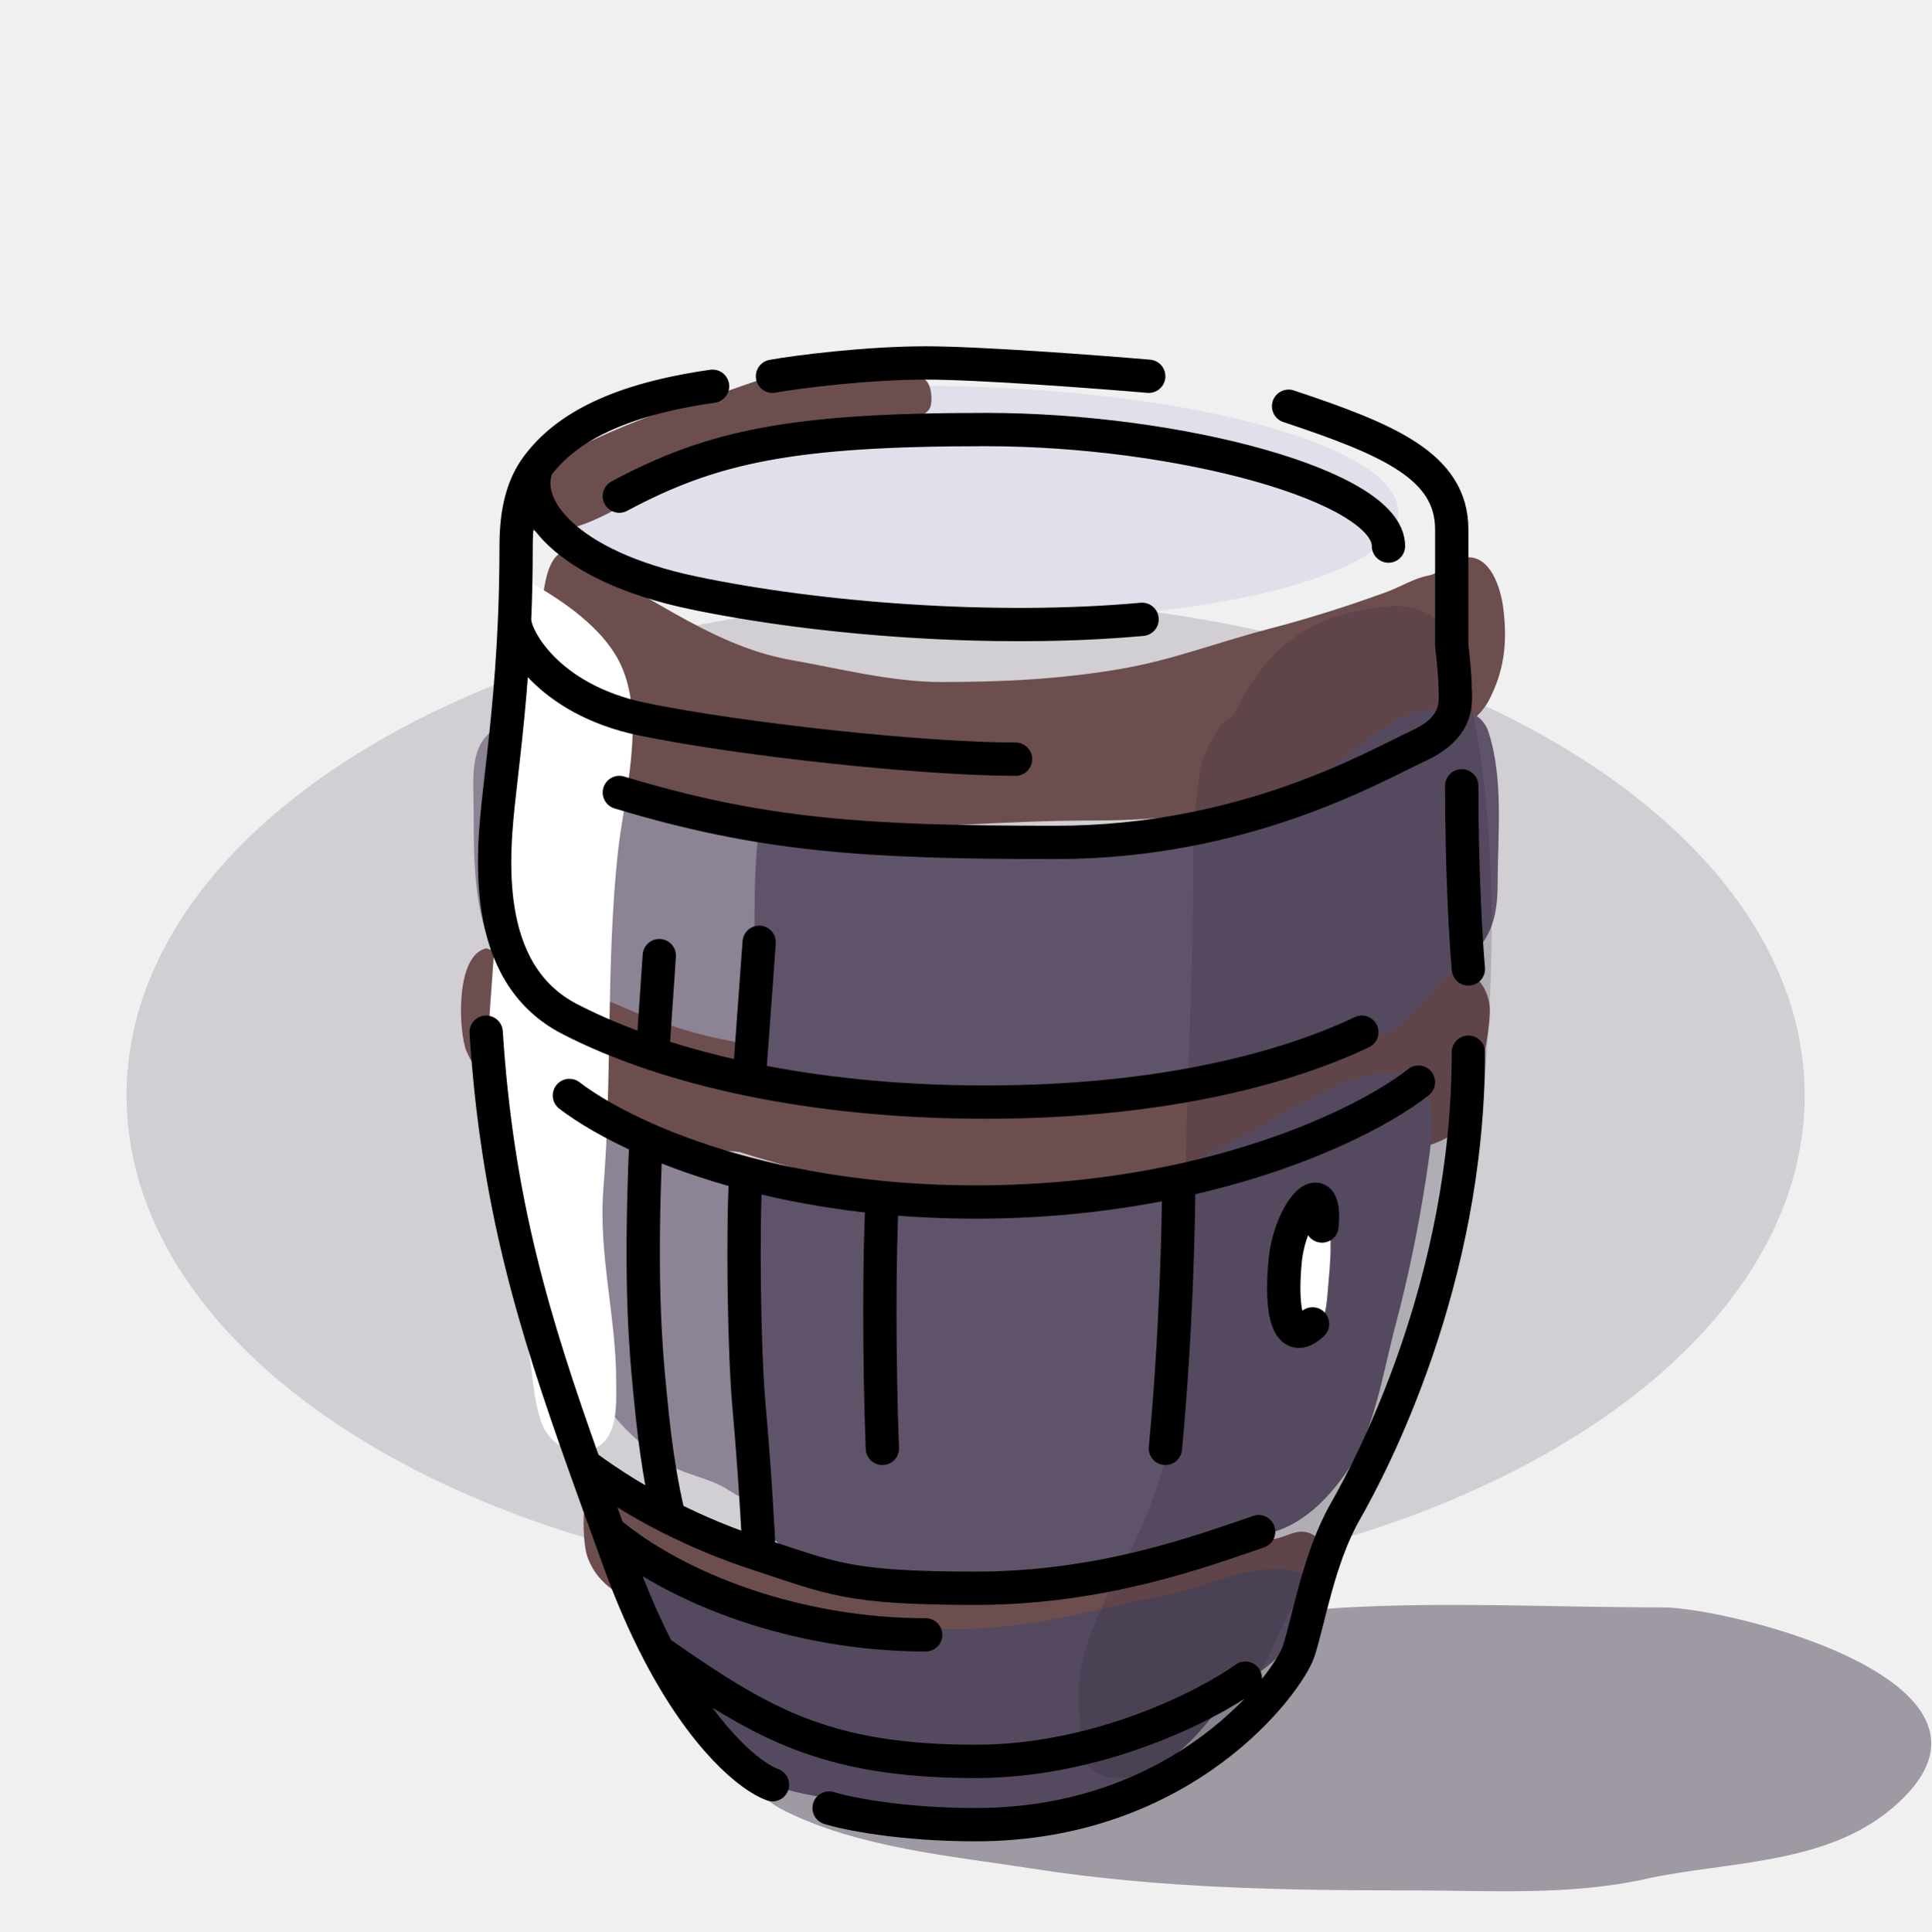
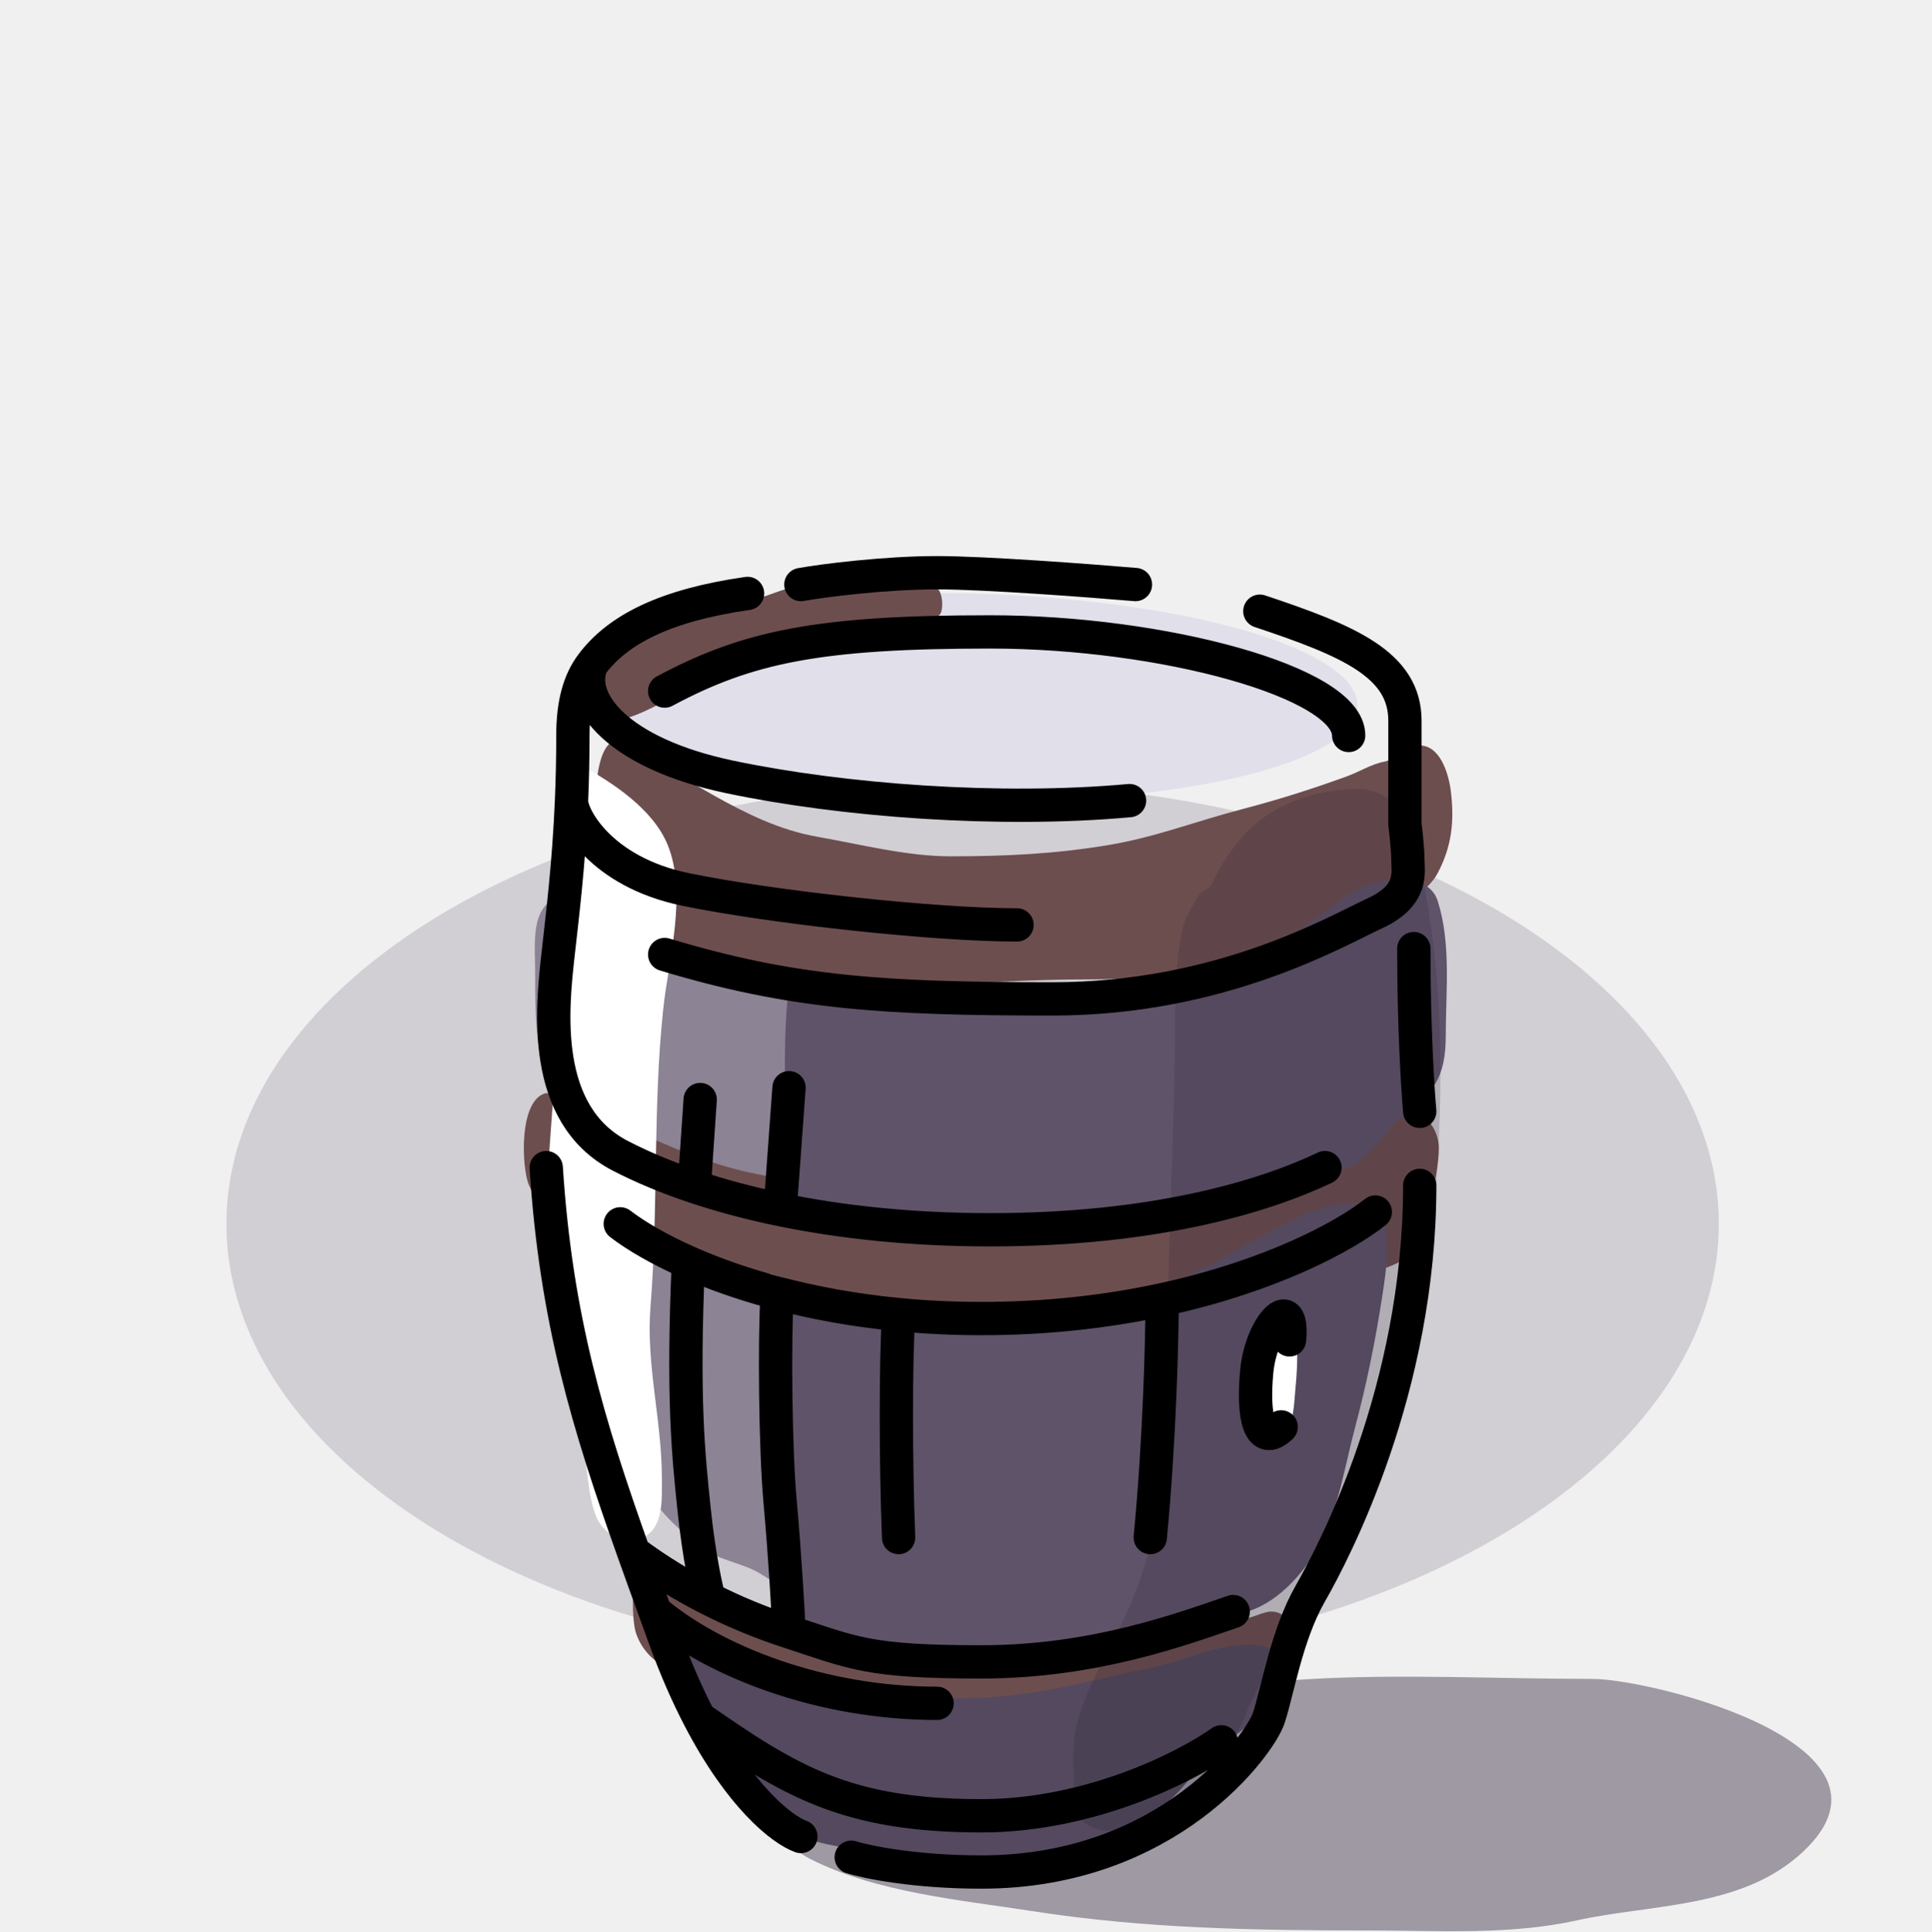
<svg xmlns="http://www.w3.org/2000/svg" width="290" height="290" viewBox="0 0 290 290" fill="none">
  <g clip-path="url(#clip0)">
-     <path opacity="0.5" d="M163.804 244.001C145.503 245.943 134.014 253.181 115.404 253.181C111.363 259.686 109.64 267.758 117.603 271.805C128.759 277.476 143.066 278.729 155.004 280.593C174.053 283.566 192.675 283.871 211.961 283.871C223.601 283.871 235.588 284.696 247.04 282.166C259.228 279.474 274.03 280.129 284.196 271.477C306.114 252.825 259.6 241.378 249.729 241.378C233.645 241.378 217.265 240.486 201.205 241.443C194.667 241.833 188.196 243.625 181.649 243.738C175.716 243.841 169.717 243.373 163.804 244.001Z" fill="#4B4155" />
-     <ellipse opacity="0.3" cx="145" cy="164.5" rx="126" ry="74.5" fill="#8C8394" />
-     <path d="M90.414 118.011C85.218 115.506 79.632 112.504 75 109.063C70.244 111.441 71.132 116.746 71.132 122.547V122.56C71.132 129.55 71.132 140.038 76.016 145.673C80.677 151.051 85.126 158.424 91.548 161.803C95.255 163.755 100.062 165.206 104.245 165.206C106.473 165.206 109.744 165.898 111.68 164.607C113.85 163.16 113.365 156.898 113.791 154.557C114.313 151.687 114.869 148.734 115.65 145.925C117.413 139.577 116.513 132.808 114.232 126.769C113.68 125.309 112.507 121.539 110.546 121.539C107.87 121.539 104.958 121.907 102.354 121.256C98.371 120.26 94.201 119.836 90.414 118.011Z" fill="#8C8394" />
-     <path d="M100.77 173.198C94.013 169.958 87.098 166.079 81.171 160.911C78.989 159.608 80.852 162.47 79.464 164.244C76.83 167.61 77.397 171.539 77.997 176.008C78.813 182.076 79.588 188.769 82.115 194.326C84.54 199.66 87.338 204.383 90.066 209.496C92.113 213.33 95.999 216.68 99.165 219.119C102.273 221.514 106.272 221.691 109.492 223.813C114.477 227.098 120.562 227.963 125.793 230.525C130.061 232.615 134.093 232.642 137.511 228.949C140.383 225.848 137.314 218.234 136.585 214.434C135.191 207.161 133.376 199.858 132.25 192.541C131.898 190.255 131.002 183.325 128.701 182.171C126.507 181.071 124.297 181.242 122.099 180.363C118.15 178.782 114.133 178.974 110.032 177.784C107.069 176.924 103.668 174.587 100.77 173.198Z" fill="#8C8394" />
-     <path d="M118.74 99.099C106.053 96.864 95.895 87.814 84.231 83C79.818 85.226 81.349 103.01 82.704 107.109C85.845 116.617 93.421 119.029 102.783 121.128C105.589 121.757 108.195 123.074 111.029 123.747C114.761 124.633 118.67 124.594 122.481 124.594C136.46 124.594 150.401 123.208 164.358 123.208C170.202 123.208 176.661 122.789 182.415 121.821C192.418 120.139 204.713 118.353 213.565 112.809C216.926 110.705 221.615 108.924 223.567 105.184C225.88 100.75 226.387 96.562 225.743 91.357C225.366 88.321 223.857 83.481 220.284 83.693C218.495 83.799 216.432 86.07 214.481 86.428C212.397 86.81 210.268 88.149 208.221 88.892C202.129 91.105 196.579 92.859 190.393 94.477C182.624 96.509 175.924 99.163 168.061 100.485C158.948 102.017 150.542 102.411 141.263 102.411C133.884 102.411 126.001 100.377 118.74 99.099Z" fill="#6D4E4F" />
-     <path d="M108.496 156.076C95.252 153.439 85.059 146.613 73.039 142.396C68.264 143.43 68.871 155.123 70.066 157.912C72.839 164.38 80.686 166.655 90.434 168.893C93.355 169.563 96.026 170.662 98.975 171.364C102.858 172.288 106.979 172.628 110.996 172.984C125.485 177.551 140.73 180.413 155.13 178.518C161.288 179.064 168.195 176.875 174.313 176.784C184.949 176.626 198.007 176.615 207.65 173.842C211.311 172.789 216.354 172.071 218.622 169.824C221.31 167.161 224.082 154.488 223.697 151.048C223.472 149.041 222.155 145.756 218.378 145.56C216.487 145.462 214.184 146.744 212.108 146.794C209.89 146.847 207.571 147.518 205.371 147.81C198.826 148.677 190.878 159.298 184.268 159.771C175.965 160.364 168.754 161.462 160.394 161.586C150.704 161.729 141.822 161.199 132.044 160.332C124.267 159.643 116.075 157.586 108.496 156.076Z" fill="#6D4E4F" />
-     <path d="M116.401 231.702C106.716 229.578 99.316 223.798 90.546 220.295C87.031 221.243 87.342 231.34 88.187 233.736C90.147 239.293 95.878 241.167 103.003 242.987C105.139 243.533 107.086 244.451 109.241 245.023C112.079 245.776 115.099 246.022 118.042 246.283C128.619 250.06 139.77 252.356 150.356 250.55C154.867 250.95 159.959 248.978 164.449 248.828C172.254 248.568 181.834 248.406 188.939 245.897C191.637 244.945 195.345 244.265 197.035 242.297C199.037 239.965 199.634 237.646 199.391 234.678C199.249 232.946 198.321 230.124 195.552 229.998C194.166 229.935 192.462 231.07 190.938 231.137C189.31 231.209 187.601 231.816 185.984 232.094C181.173 232.92 176.802 233.525 171.947 234.011C165.849 234.621 160.546 235.653 154.412 235.858C147.301 236.095 140.792 235.74 133.628 235.105C127.931 234.6 121.944 232.918 116.401 231.702Z" fill="#6D4E4F" />
-     <path d="M113.164 220.422C111.06 206.466 112.451 192.27 112.451 178.154C113.386 176.185 113.068 177.012 115.161 176.933C120.511 176.732 127.158 175.949 132.168 177.849C139.415 180.596 148.563 179.743 156.122 179.037L156.134 179.036C163.792 178.322 171.2 177.298 178.456 174.491C183.818 172.416 188.785 169.238 193.886 166.553C199.079 163.818 203.658 161.057 209.54 161.057C211.54 161.057 212.908 160.552 213.857 162.55C215.781 166.603 214.838 172.326 214.179 176.662C213.039 184.166 211.497 191.726 209.54 199.051C207.761 205.715 206.384 214.78 202.551 220.524C199.053 225.766 194.356 230.195 188.12 230.633C182.075 231.058 176.671 233.165 170.693 234.195C164.149 235.323 157.486 235.663 150.98 236.909C145.326 237.992 139.865 238.475 134.166 237.384C128.965 236.388 121.879 235.227 117.448 232.194C113.97 229.813 113.734 224.208 113.164 220.422Z" fill="#5F5369" />
-     <path d="M113.39 150.867C113.39 141.896 112.938 132.824 114.003 123.91C115.346 119.881 119.275 123.631 122.58 124.386C127.382 125.484 132.35 125.135 137.284 125.135C147.574 125.135 157.806 125.282 168.054 124.523C173.466 124.122 179.145 123.322 184.323 121.595C188.868 120.081 193.766 118.675 197.938 116.286C201.708 114.126 205.082 111.15 208.694 108.729C212.512 106.17 221.758 104.428 223.534 109.955C225.822 117.072 224.895 125.364 224.895 132.726C224.895 139.886 222.734 142.438 217.543 146.442C214.07 149.122 212.446 153.544 208.013 155.156C202.26 157.248 195.941 157.574 190.28 159.751C187.864 160.68 183.831 158.968 181.873 160.534C181.125 161.132 178.086 161.678 177.107 161.895C174.213 162.538 171.024 163.121 168.054 163.121C164.099 163.121 160.5 164.346 156.617 164.346C144.166 164.346 132.016 165.794 119.653 162.984C113.085 161.492 113.39 156.432 113.39 150.867Z" fill="#5F5369" />
-     <ellipse cx="143.5" cy="75.5" rx="66.5" ry="17.5" transform="rotate(1.32386 143.5 75.5)" fill="#E1DFEA" />
-     <path d="M104.729 236.571C101.135 235.255 96.827 232.755 93 232.5C93 240.726 98.838 250.683 103.627 256.778C106.447 260.366 109.225 263.315 112.82 266.111C116.49 268.965 120.853 269.331 125.276 270.256C128.537 270.939 131.94 271.209 135.15 272.059C137.727 272.741 140.364 273.659 143.02 273.961C147.377 274.458 151.735 273.54 155.797 272.039C159.524 270.661 163.862 270.737 167.453 269.075C171.81 267.058 175.322 264.825 178.788 261.425C181.616 258.65 183.585 255.413 186.759 252.933C189.693 250.641 193.495 248.166 195.17 244.662C196.224 242.459 198.138 238.958 195.911 236.731C193.94 234.761 188.168 235.828 185.838 236.391C182.592 237.174 179.504 238.567 176.225 239.235C170.546 240.392 164.917 241.825 159.242 242.96C151.197 244.569 142.707 245.133 134.529 244.201C131.376 243.842 128.426 242.681 125.256 242.319C122.228 241.973 119.337 241.078 116.425 240.236C112.472 239.094 108.613 237.993 104.729 236.571Z" fill="#54495E" />
-     <path opacity="0.2" d="M208.09 91.073C197.006 92.149 190.255 96.965 185.471 106.911C184.717 108.373 183.843 107.764 182.954 109.353C182.049 110.969 180.887 112.728 180.471 114.541C179.311 119.607 179.178 125.65 179.178 130.853C179.178 148.736 177.919 166.611 177.919 184.436C177.919 192.036 179.027 200.416 177.605 207.869C175.825 217.193 173.636 225.37 169.249 233.881C166.747 238.735 163.314 245.001 162.327 250.362C161.685 253.851 162.187 257.778 162.187 261.316C162.187 267.678 168.668 268.034 173.514 265.623C181.717 261.542 188.018 255.171 191.414 246.7C194.123 239.943 199.095 234.676 201.203 227.573C204.351 216.967 210.091 207.406 215.012 197.56C219.512 188.557 221.543 177.842 222.459 167.954C224.499 145.937 225.223 123.503 220.082 101.892C218.573 95.552 215.927 90.313 208.09 91.073Z" fill="#292130" />
-     <path d="M104.774 60.149C96.203 62.56 88.637 66.106 80.714 70.126C78.244 70.949 78.121 73.17 78.121 75.601C78.121 77.383 78.756 79.662 80.894 79.833C86.238 80.26 91.835 76.948 96.202 74.268C101.338 71.116 108.25 69.157 114.228 68.181C117.819 67.595 121.521 66.511 125.051 65.588C127.788 64.872 130.693 65.195 133.407 64.435C134.706 64.072 139.158 62.614 139.674 61.194C140.064 60.122 139.887 57.941 139.062 57.16C135.499 53.784 129.422 54.891 124.961 54.891C117.965 54.891 111.422 58.279 104.774 60.149Z" fill="#6D4E4F" />
-     <path d="M93.488 100.437C91.041 94.491 84.377 90.042 78.816 87C78.816 88.557 79.07 91.783 78.421 93.239C77.692 94.875 77.943 96.551 77.546 98.278C75.261 108.212 74.753 119.396 74.753 129.498C74.753 146.017 71.357 162.635 74.019 179.167C75.246 186.782 77.101 193.954 79.025 201.393L79.042 201.456C80.088 205.501 79.899 209.835 81.355 213.746C82.303 216.292 85.126 218.488 88.071 217.905C92.998 216.931 92.529 211.017 92.529 207.454C92.529 197.675 89.823 188.299 90.61 178.447C91.947 161.71 90.986 144.959 92.755 128.245C93.642 119.859 96.873 108.661 93.488 100.437Z" fill="white" />
-     <path d="M220.5 158C220.5 192.5 206 220 202 227C198 234 196.5 243.5 195 248C193.5 252.5 178 274 146.5 274C135.3 274 127.167 272.333 124.5 271.5M213 162.5C207.934 166.553 195.431 173.344 177 177.324M85.5 164.5C88.127 166.508 91.994 168.803 97 171.016M107 58C93 60 85.034 64.149 80.675 70M204.5 155C194 160 175.5 165.5 148 165.5C134.684 165.5 122.775 164.21 112.5 162.085M93 119C114.5 125.5 130 126.5 158.5 126.5C187 126.5 206.5 115 213 112C219.501 109 218.5 105 218.5 103C218.5 101.4 218.167 98.333 218 97C218 94.333 218 87.1 218 79.5C218 70 208.5 66 193.5 61M77.271 93C77.415 89.596 77.5 85.941 77.5 82C77.5 76.618 78.564 72.832 80.675 70M77.271 93C76.812 103.85 75.762 112.149 75 119C74 128 72 146 85.5 153C89.108 154.871 93.287 156.634 98 158.215M77.271 93C77.153 95.5 82 105 96.5 108C111 111 138.5 114 152.5 114M80.675 70C78.066 76 85 85 104 89C123 93 149.5 95 171.5 93M93 74.5C107 67 119 64.5 148 64.5C177 64.5 208.5 73 208.5 82M116 56.5C119.667 55.833 130.2 54.5 139 54.5C147 54.5 164.667 55.833 172.5 56.5M73 155C74.649 180.561 80.038 198.304 87.764 220M116 268C112.766 266.836 105.759 261.275 98.856 248M87.764 220C88.915 223.233 90.118 226.553 91.368 230M87.764 220C91.866 223.037 96.133 225.643 100.5 227.86M91.368 230C91.904 231.476 92.448 232.975 93 234.5C94.881 239.696 96.864 244.169 98.856 248M91.368 230C101.5 238.5 119.5 245.5 139 245.5M112 176.209C111.5 184.306 111.7 202.7 112.5 211.5C113.3 220.3 113.833 229.788 114 233.432M112 176.209C106.235 174.683 101.214 172.879 97 171.016M112 176.209C118.04 177.807 124.896 179.1 132.5 179.835M114 233.432C124.952 237.002 127.3 238.5 146.5 238.5C165.7 238.5 180.667 232.833 189 230M114 233.432C109.443 231.947 104.921 230.103 100.5 227.86M97 171.016C96 194 97 203.5 98 213C98.8 220.6 100 226.073 100.5 227.86M112.5 162.085L114 141.5M112.5 162.085C107.226 160.995 102.382 159.684 98 158.215M98 158.215L99 143.5M132.5 179.835C136.919 180.262 141.591 180.5 146.5 180.5C157.923 180.5 168.146 179.236 177 177.324M132.5 179.835C132 187.557 132 205 132.5 217.5M177 177.324C177 183.716 176.6 200.7 175 217.5M219.5 118C219.5 131.2 220.167 141.833 220.5 145.5M98.856 248C114 258.5 123.501 264.5 146.5 264.5C164.9 264.5 181.167 256.167 187 252" stroke="black" stroke-width="5" stroke-linecap="round" stroke-linejoin="round" />
-     <path d="M198.84 180.958C198.25 180.033 197.34 180.178 196.548 180.102C195.996 180.159 194.947 182.164 194.468 182.85C193.915 183.642 193.337 186.04 193.188 187.148C192.785 190.136 192.826 192.998 193.21 195.837C193.522 198.136 194.064 200.63 195.663 200.82C196.768 200.952 197.793 200.046 198.481 198.529C199.28 196.768 199.31 194.439 199.503 192.434C199.754 189.819 199.89 187.482 199.755 184.898C199.68 183.478 199.461 181.932 198.84 180.958Z" fill="white" />
-     <path d="M197.102 198.804C193.416 202.32 192.248 197.048 192.984 189.379C193.72 181.71 199.31 175.796 198.513 184.105" stroke="black" stroke-width="5" stroke-linecap="round" stroke-linejoin="round" />
+     <path opacity="0.5" d="M162.774 254.445C146.498 256.172 136.281 262.606 119.732 262.606C116.138 268.388 114.606 275.562 121.687 279.16C131.608 284.201 144.331 285.315 154.948 286.971C171.888 289.614 188.449 289.886 205.6 289.886C215.951 289.886 226.611 290.619 236.795 288.37C247.635 285.977 260.797 286.56 269.838 278.869C289.33 262.289 247.965 252.114 239.186 252.114C224.883 252.114 210.317 251.321 196.035 252.172C190.221 252.518 184.466 254.111 178.643 254.212C173.367 254.303 168.032 253.887 162.774 254.445Z" fill="#4B4155" />
+     <ellipse opacity="0.3" cx="146.052" cy="183.778" rx="112.052" ry="66.222" fill="#8C8394" />
+     <path d="M97.508 142.454C92.888 140.227 87.92 137.559 83.801 134.5C79.571 136.614 80.361 141.33 80.361 146.487V146.498C80.361 152.711 80.361 162.034 84.704 167.042C88.849 171.823 92.806 178.377 98.517 181.381C101.814 183.115 106.088 184.405 109.808 184.405C111.79 184.405 114.699 185.02 116.42 183.873C118.351 182.587 117.919 177.02 118.297 174.94C118.762 172.389 119.257 169.763 119.951 167.266C121.518 161.624 120.718 155.607 118.69 150.239C118.199 148.941 117.156 145.59 115.412 145.59C113.033 145.59 110.442 145.917 108.127 145.338C104.585 144.453 100.876 144.077 97.508 142.454Z" fill="#8C8394" />
+     <path d="M106.718 191.509C100.708 188.63 94.559 185.181 89.288 180.587C87.348 179.429 89.005 181.973 87.771 183.55C85.428 186.543 85.932 190.035 86.466 194.007C87.191 199.401 87.881 205.35 90.128 210.29C92.284 215.031 94.773 219.23 97.199 223.774C99.019 227.182 102.475 230.16 105.29 232.328C108.055 234.457 111.611 234.614 114.474 236.5C118.907 239.42 124.319 240.19 128.971 242.466C132.767 244.324 136.352 244.348 139.392 241.066C141.946 238.309 139.216 231.541 138.568 228.164C137.328 221.699 135.714 215.207 134.713 208.703C134.4 206.671 133.603 200.511 131.557 199.486C129.606 198.508 127.64 198.66 125.686 197.878C122.173 196.473 118.602 196.644 114.955 195.586C112.32 194.822 109.295 192.744 106.718 191.509Z" fill="#8C8394" />
+     <path d="M122.699 125.643C111.417 123.656 102.383 115.612 92.01 111.333C88.086 113.312 89.447 129.12 90.652 132.764C93.445 141.215 100.183 143.359 108.509 145.225C111.004 145.784 113.321 146.955 115.842 147.553C119.16 148.34 122.637 148.306 126.026 148.306C138.457 148.306 150.855 147.073 163.267 147.073C168.464 147.073 174.208 146.701 179.325 145.841C188.22 144.346 199.154 142.758 207.027 137.83C210.016 135.959 214.186 134.377 215.921 131.052C217.978 127.111 218.43 123.388 217.856 118.762C217.522 116.063 216.179 111.761 213.002 111.949C211.411 112.044 209.576 114.062 207.841 114.38C205.988 114.72 204.095 115.91 202.274 116.571C196.856 118.538 191.921 120.097 186.42 121.535C179.511 123.341 173.552 125.7 166.56 126.875C158.456 128.238 150.98 128.587 142.729 128.587C136.166 128.587 129.156 126.78 122.699 125.643Z" fill="#6D4E4F" />
+     <path d="M113.589 176.29C101.811 173.946 92.747 167.878 82.057 164.13C77.81 165.048 78.35 175.442 79.413 177.921C81.879 183.671 88.858 185.693 97.526 187.682C100.124 188.278 102.499 189.255 105.122 189.879C108.575 190.7 112.24 191.003 115.812 191.319C128.697 195.379 142.255 197.923 155.06 196.238C160.537 196.724 166.679 194.777 172.12 194.697C181.579 194.557 193.191 194.546 201.766 192.082C205.022 191.146 209.506 190.507 211.523 188.51C213.914 186.143 216.379 174.878 216.037 171.82C215.837 170.036 214.666 167.117 211.306 166.942C209.625 166.855 207.577 167.994 205.731 168.039C203.759 168.086 201.696 168.683 199.74 168.942C193.919 169.713 186.851 179.154 180.973 179.574C173.589 180.102 167.176 181.077 159.741 181.187C151.124 181.315 143.226 180.844 134.53 180.073C127.614 179.46 120.329 177.632 113.589 176.29Z" fill="#6D4E4F" />
+     <path d="M120.619 243.513C112.006 241.625 105.425 236.487 97.626 233.373C94.5 234.216 94.777 243.191 95.528 245.321C97.271 250.261 102.368 251.926 108.704 253.544C110.603 254.029 112.335 254.845 114.252 255.354C116.775 256.023 119.461 256.242 122.078 256.474C131.484 259.831 141.401 261.872 150.815 260.267C154.827 260.623 159.355 258.869 163.348 258.736C170.289 258.505 178.808 258.361 185.127 256.131C187.526 255.284 190.824 254.68 192.326 252.931C194.107 250.858 194.638 248.797 194.422 246.158C194.296 244.619 193.47 242.11 191.008 241.998C189.775 241.942 188.26 242.951 186.905 243.011C185.457 243.075 183.937 243.614 182.499 243.861C178.22 244.595 174.333 245.133 170.016 245.565C164.593 246.107 159.877 247.025 154.422 247.207C148.098 247.417 142.309 247.102 135.939 246.538C130.872 246.089 125.548 244.594 120.619 243.513Z" fill="#6D4E4F" />
+     <path d="M117.739 233.487C115.869 221.081 117.106 208.462 117.106 195.915C117.937 194.164 117.654 194.899 119.515 194.829C124.273 194.651 130.185 193.955 134.64 195.644C141.085 198.086 149.22 197.327 155.942 196.7L155.953 196.699C162.763 196.064 169.351 195.154 175.804 192.658C180.572 190.815 184.99 187.99 189.525 185.602C194.144 183.172 198.216 180.717 203.447 180.717C205.225 180.717 206.442 180.268 207.286 182.044C208.997 185.648 208.158 190.734 207.572 194.588C206.558 201.259 205.187 207.979 203.447 214.49C201.864 220.413 200.64 228.471 197.231 233.577C194.121 238.237 189.943 242.174 184.398 242.563C179.022 242.94 174.216 244.813 168.901 245.729C163.08 246.732 157.155 247.034 151.369 248.141C146.341 249.104 141.485 249.534 136.416 248.563C131.792 247.678 125.49 246.646 121.549 243.95C118.456 241.834 118.247 236.852 117.739 233.487Z" fill="#5F5369" />
+     <path d="M117.941 171.66C117.941 163.685 117.539 155.622 118.486 147.698C119.68 144.117 123.175 147.45 126.114 148.121C130.384 149.097 134.802 148.787 139.19 148.787C148.341 148.787 157.441 148.917 166.553 148.242C171.366 147.886 176.417 147.175 181.022 145.64C185.063 144.294 189.419 143.045 193.13 140.921C196.482 139.001 199.483 136.356 202.695 134.204C206.09 131.929 214.312 130.38 215.892 135.293C217.926 141.619 217.103 148.99 217.103 155.534C217.103 161.898 215.18 164.167 210.565 167.727C207.476 170.108 206.032 174.039 202.089 175.472C196.973 177.331 191.353 177.621 186.319 179.556C184.171 180.382 180.584 178.86 178.843 180.252C178.178 180.784 175.475 181.269 174.605 181.462C172.031 182.034 169.194 182.552 166.553 182.552C163.036 182.552 159.836 183.641 156.383 183.641C145.31 183.641 134.505 184.928 123.511 182.431C117.67 181.104 117.941 176.606 117.941 171.66Z" fill="#5F5369" />
+     <ellipse rx="59.138" ry="15.556" transform="matrix(0.999733 0.0230929 -0.0231142 0.999733 144.718 104.667)" fill="#E1DFEA" />
+     <path d="M110.239 247.841C107.043 246.671 103.211 244.449 99.808 244.222C99.808 251.535 105 260.385 109.259 265.803C111.766 268.992 114.237 271.613 117.434 274.099C120.697 276.636 124.578 276.961 128.511 277.783C131.412 278.39 134.438 278.63 137.292 279.386C139.584 279.992 141.929 280.808 144.291 281.077C148.166 281.518 152.041 280.702 155.654 279.368C158.968 278.144 162.826 278.211 166.019 276.733C169.894 274.94 173.017 272.956 176.1 269.933C178.614 267.467 180.365 264.589 183.188 262.385C185.797 260.347 189.178 258.147 190.668 255.033C191.605 253.074 193.307 249.963 191.327 247.983C189.574 246.232 184.441 247.181 182.369 247.681C179.482 248.377 176.736 249.615 173.82 250.209C168.769 251.237 163.764 252.511 158.717 253.52C151.563 254.95 144.013 255.452 136.74 254.623C133.936 254.304 131.312 253.272 128.494 252.95C125.801 252.642 123.23 251.847 120.639 251.099C117.125 250.084 113.692 249.105 110.239 247.841Z" fill="#54495E" />
+     <path opacity="0.2" d="M202.158 118.51C192.301 119.465 186.297 123.747 182.042 132.587C181.372 133.887 180.594 133.346 179.804 134.758C179 136.194 177.966 137.758 177.596 139.37C176.564 143.873 176.446 149.245 176.446 153.87C176.446 169.765 175.327 185.654 175.327 201.498C175.327 208.254 176.312 215.703 175.047 222.328C173.464 230.616 171.517 237.885 167.616 245.449C165.391 249.764 162.338 255.334 161.461 260.1C160.889 263.201 161.336 266.691 161.336 269.836C161.336 275.492 167.1 275.808 171.409 273.665C178.704 270.038 184.307 264.374 187.328 256.844C189.737 250.838 194.159 246.156 196.033 239.842C198.832 230.415 203.937 221.917 208.314 213.164C212.316 205.162 214.121 195.638 214.936 186.848C216.75 167.277 217.394 147.336 212.822 128.126C211.481 122.49 209.127 117.834 202.158 118.51Z" fill="#292130" />
+     <path d="M110.278 91.022C102.656 93.164 95.928 96.316 88.882 99.89C86.686 100.622 86.576 102.595 86.576 104.756C86.576 106.341 87.141 108.366 89.043 108.518C93.795 108.898 98.772 105.953 102.655 103.571C107.223 100.77 113.369 99.029 118.686 98.161C121.88 97.64 125.172 96.676 128.311 95.856C130.745 95.219 133.328 95.507 135.742 94.831C136.897 94.508 140.856 93.212 141.315 91.95C141.662 90.998 141.504 89.059 140.771 88.364C137.602 85.364 132.198 86.347 128.231 86.347C122.009 86.347 116.19 89.359 110.278 91.022Z" fill="#6D4E4F" />
+     <path d="M100.242 126.833C98.066 121.548 92.14 117.593 87.194 114.889C87.194 116.273 87.42 119.14 86.843 120.434C86.194 121.889 86.418 123.378 86.065 124.913C84.032 133.744 83.581 143.685 83.581 152.665C83.581 167.348 80.561 182.12 82.928 196.815C84.019 203.584 85.669 209.959 87.38 216.572L87.395 216.627C88.326 220.223 88.157 224.075 89.452 227.552C90.295 229.815 92.806 231.767 95.424 231.249C99.806 230.383 99.389 225.126 99.389 221.959C99.389 213.266 96.983 204.933 97.683 196.175C98.872 181.297 98.017 166.408 99.59 151.551C100.379 144.097 103.252 134.143 100.242 126.833Z" fill="white" />
+     <path d="M213.194 178C213.194 208.667 200.299 233.111 196.742 239.333C193.185 245.556 191.851 254 190.517 258C189.183 262 175.399 281.111 147.386 281.111C137.425 281.111 130.192 279.63 127.821 278.889M206.524 182C202.019 185.603 190.899 191.639 174.509 195.177M93.139 183.778C95.474 185.563 98.914 187.603 103.365 189.57M112.258 89.111C99.808 90.889 92.724 94.577 88.847 99.778M198.965 175.333C189.627 179.778 173.175 184.667 148.719 184.667C136.878 184.667 126.287 183.52 117.149 181.632M99.808 143.333C118.928 149.111 132.712 150 158.057 150C183.402 150 200.743 139.778 206.524 137.111C212.305 134.444 211.415 130.889 211.415 129.111C211.415 127.689 211.119 124.963 210.97 123.778C210.97 121.407 210.97 114.978 210.97 108.222C210.97 99.778 202.522 96.222 189.182 91.778M85.82 120.222C85.948 117.196 86.024 113.947 86.024 110.444C86.024 105.661 86.97 102.295 88.847 99.778M85.82 120.222C85.412 129.867 84.478 137.244 83.801 143.333C82.912 151.333 81.133 167.333 93.139 173.556C96.347 175.218 100.064 176.786 104.254 178.191M85.82 120.222C85.715 122.444 90.026 130.889 102.92 133.556C115.815 136.222 140.271 138.889 152.721 138.889M88.847 99.778C86.527 105.111 92.694 113.111 109.59 116.667C126.487 120.222 150.053 122 169.618 120.222M99.808 103.778C112.258 97.111 122.93 94.889 148.719 94.889C174.509 94.889 202.522 102.444 202.522 110.444M120.262 87.778C123.523 87.185 132.89 86 140.716 86C147.83 86 163.541 87.185 170.507 87.778M82.022 175.333C83.489 198.054 88.281 213.825 95.152 233.111M120.262 275.778C117.386 274.743 111.154 269.8 105.016 258M95.152 233.111C96.175 235.985 97.245 238.936 98.357 242M95.152 233.111C98.799 235.81 102.594 238.127 106.478 240.097M98.357 242C98.833 243.312 99.317 244.644 99.808 246C101.481 250.618 103.244 254.595 105.016 258M98.357 242C107.367 249.556 123.374 255.778 140.716 255.778M116.705 194.186C116.26 201.383 116.438 217.733 117.149 225.556C117.861 233.378 118.335 241.812 118.483 245.051M116.705 194.186C111.577 192.829 107.113 191.225 103.365 189.57M116.705 194.186C122.076 195.606 128.173 196.756 134.935 197.409M118.483 245.051C128.223 248.224 130.311 249.556 147.386 249.556C164.46 249.556 177.77 244.519 185.181 242M118.483 245.051C114.431 243.731 110.409 242.092 106.478 240.097M103.365 189.57C102.476 210 103.365 218.444 104.254 226.889C104.966 233.644 106.033 238.509 106.478 240.097M117.149 181.632L118.483 163.333M117.149 181.632C112.459 180.662 108.152 179.497 104.254 178.191M104.254 178.191L105.144 165.111M134.935 197.409C138.865 197.788 143.02 198 147.386 198C157.544 198 166.635 196.877 174.509 195.177M134.935 197.409C134.491 204.272 134.491 219.778 134.935 230.889M174.509 195.177C174.509 200.859 174.153 215.956 172.73 230.889M212.304 142.444C212.304 154.178 212.897 163.63 213.194 166.889M105.016 258C118.483 267.333 126.932 272.667 147.386 272.667C163.749 272.667 178.214 265.259 183.402 261.556" stroke="black" stroke-width="5" stroke-linecap="round" stroke-linejoin="round" />
+     <path d="M193.931 198.407C193.407 197.585 192.598 197.714 191.893 197.647C191.402 197.697 190.47 199.479 190.044 200.089C189.552 200.793 189.038 202.925 188.905 203.909C188.547 206.565 188.583 209.109 188.925 211.633C189.202 213.676 189.684 215.893 191.107 216.063C192.089 216.18 193 215.374 193.613 214.026C194.323 212.46 194.35 210.39 194.521 208.608C194.744 206.284 194.866 204.206 194.745 201.91C194.679 200.647 194.484 199.273 193.931 198.407Z" fill="white" />
+     <path d="M192.386 214.27C189.108 217.395 188.069 212.709 188.723 205.892C189.378 199.075 194.35 193.819 193.64 201.204" stroke="black" stroke-width="5" stroke-linecap="round" stroke-linejoin="round" />
  </g>
  <defs>
    <clipPath id="clip0">
      <rect width="290" height="290" fill="white" />
    </clipPath>
  </defs>
</svg>
